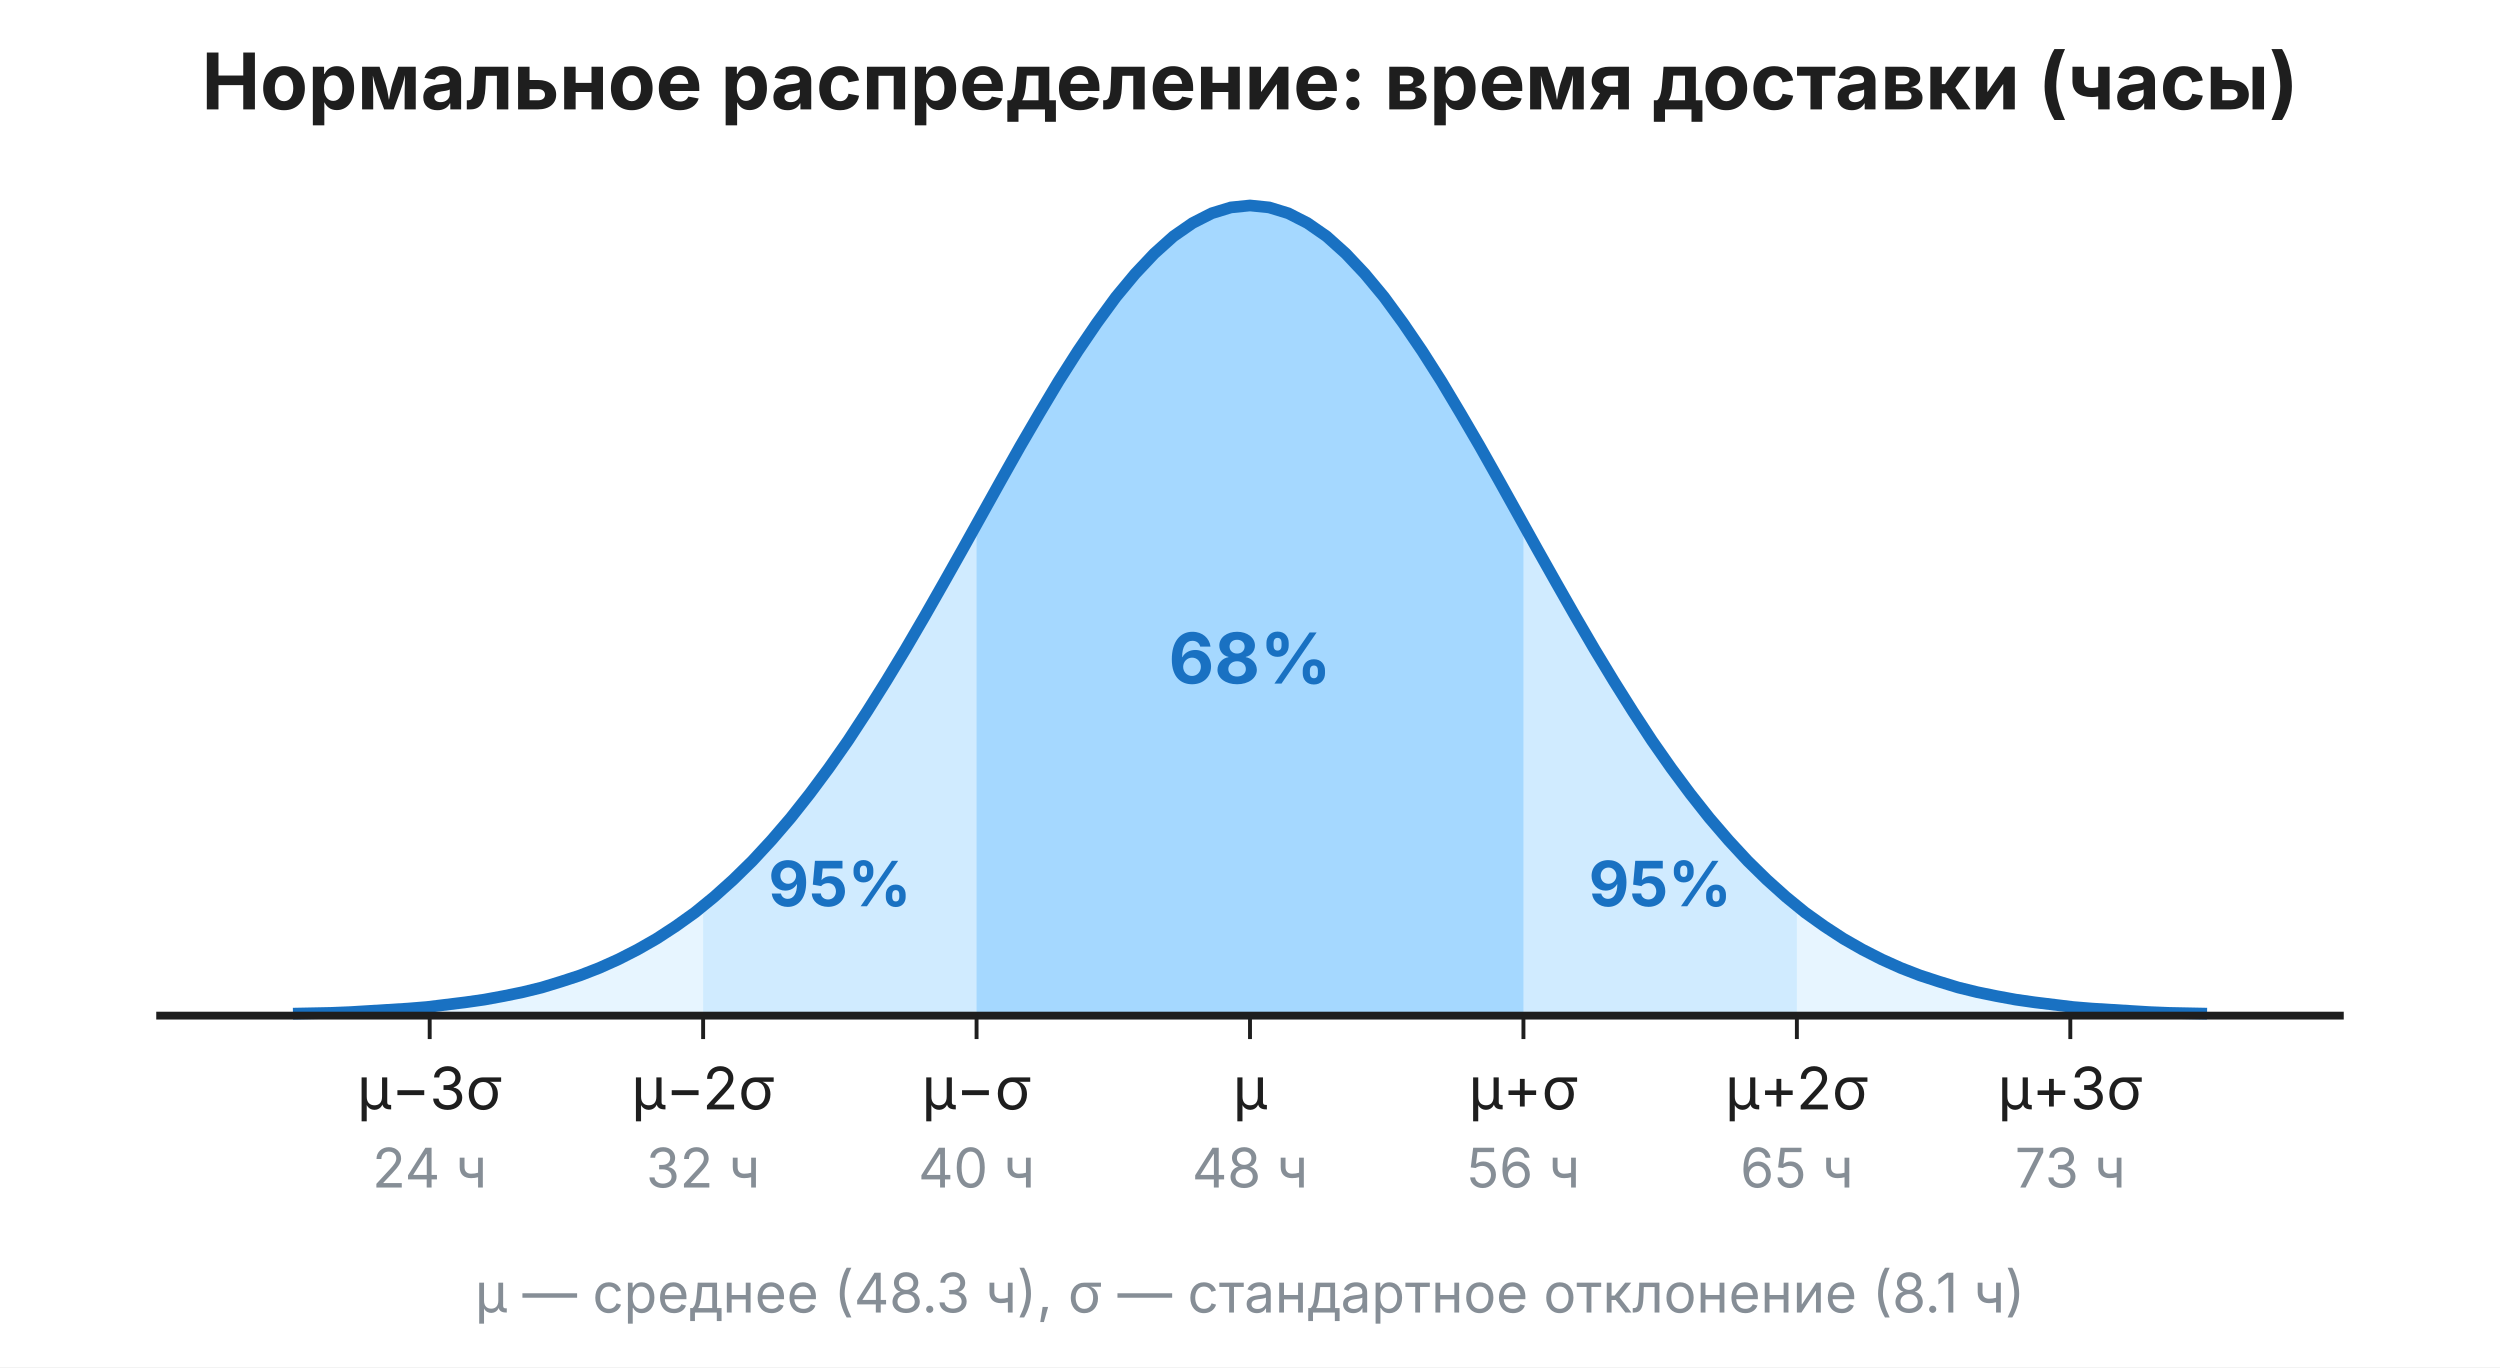
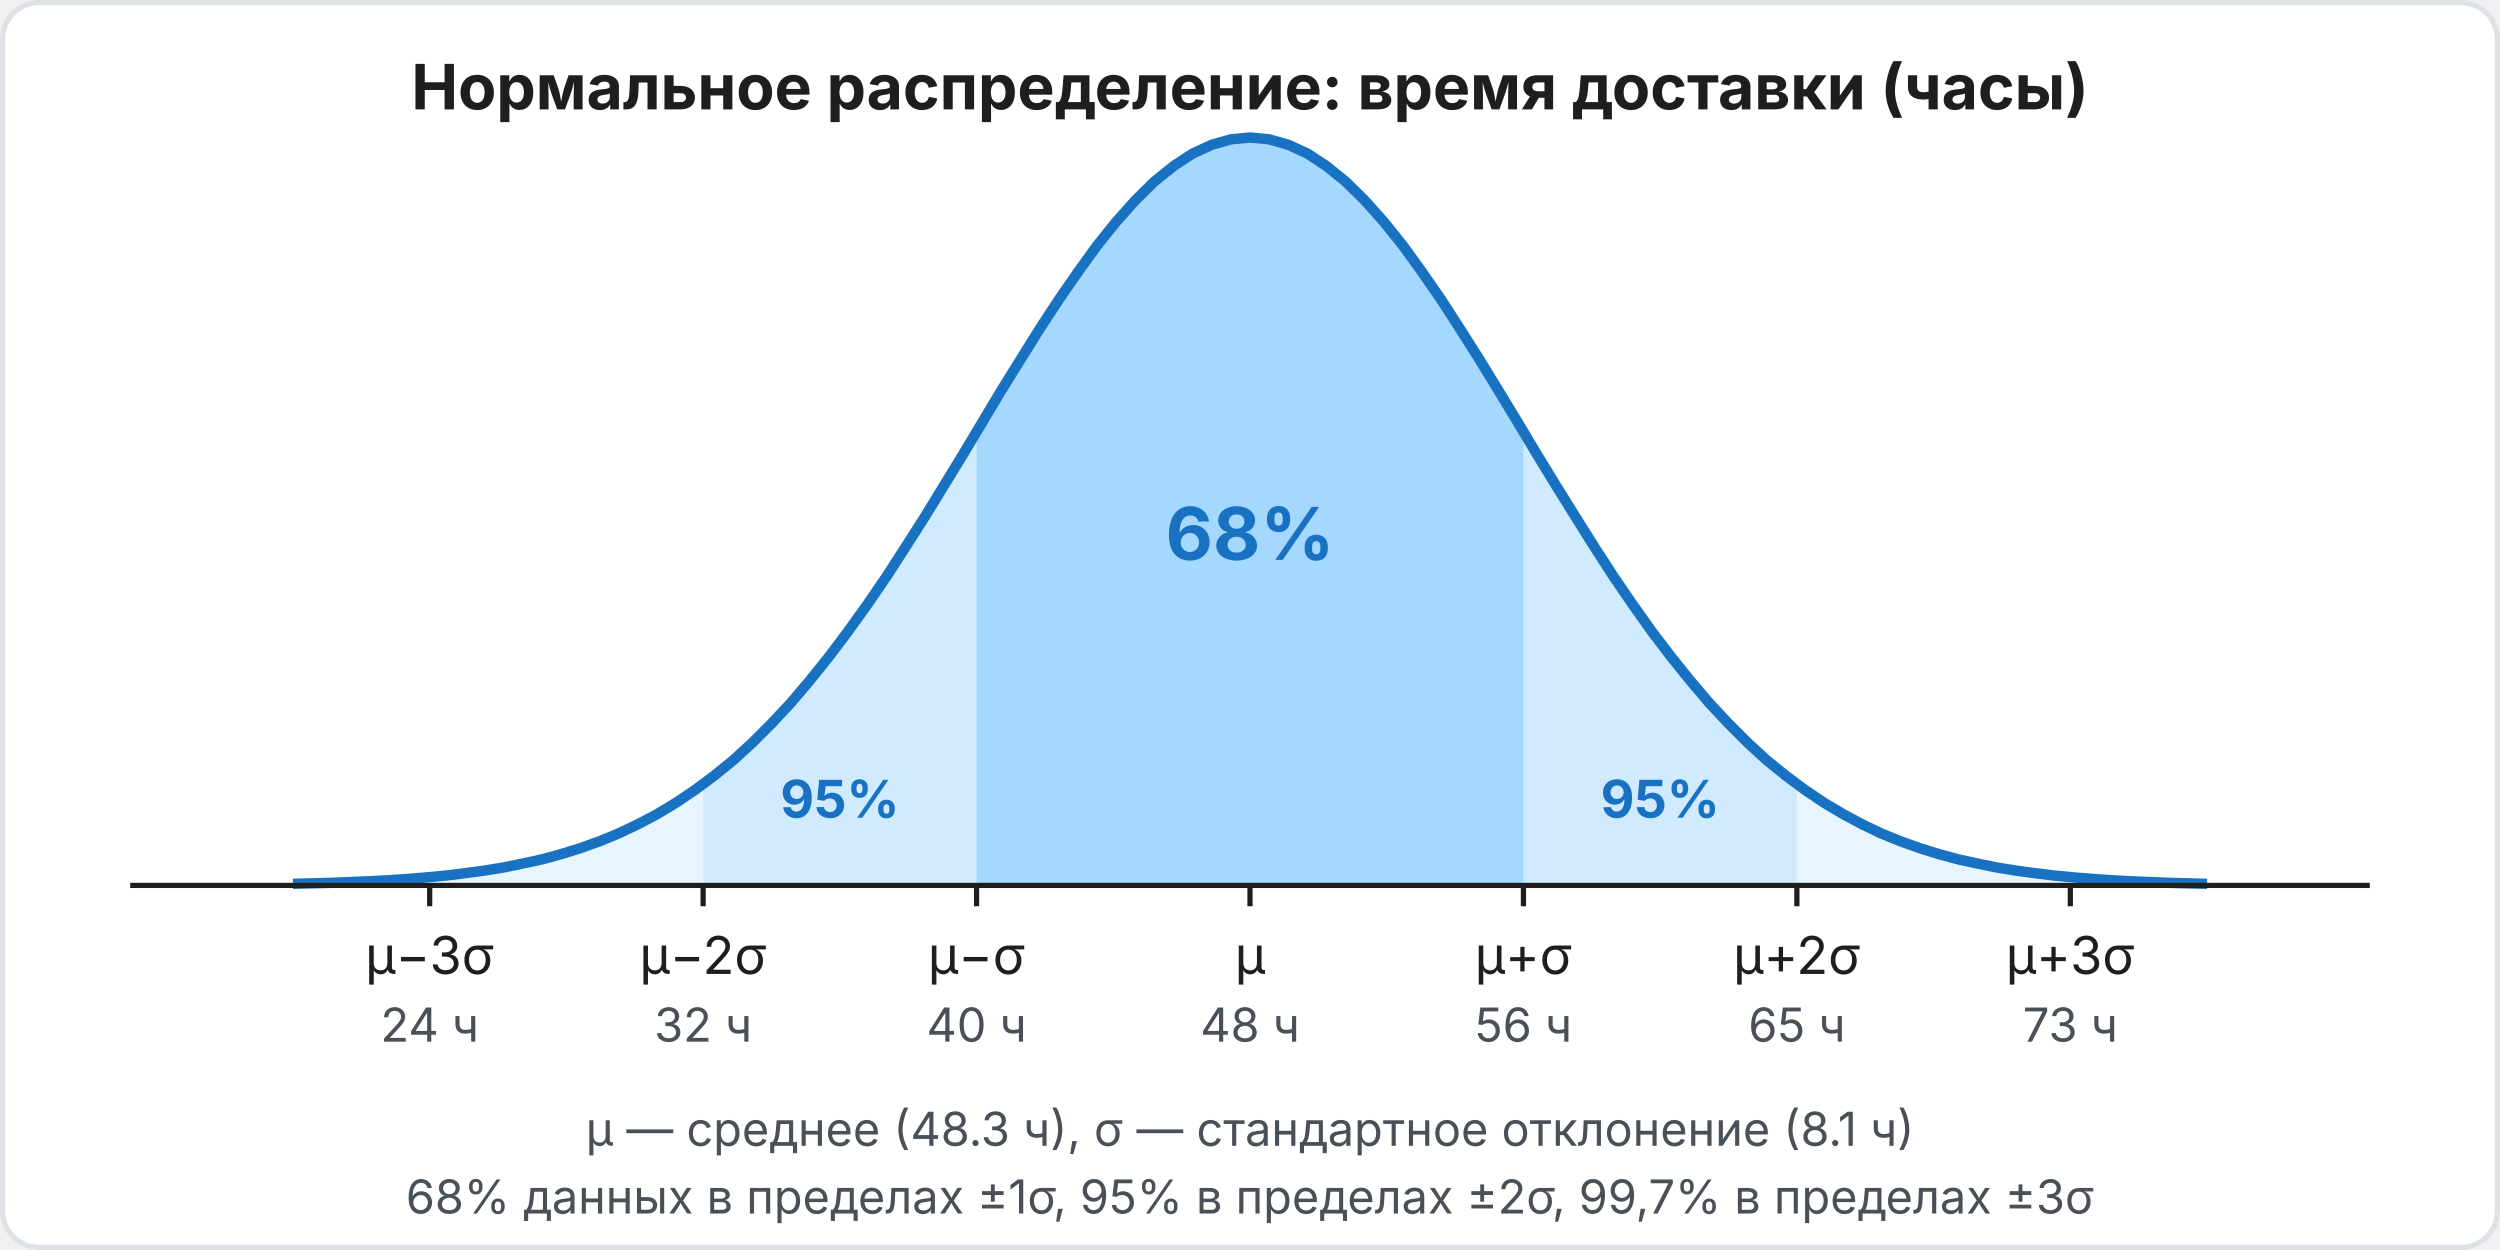
- <svg xmlns="http://www.w3.org/2000/svg" viewBox="0 0 640 350" width="640" height="350" role="img" aria-label="Нормальное распределение: 68, 95 и 99,7 процентов данных">
-   <rect width="640" height="350" fill="#ffffff" />
-   <text x="320.0" y="28" font-size="20" fill="#1e1e1e" text-anchor="middle" font-weight="bold" font-family="system-ui, -apple-system, 'Segoe UI', sans-serif">Нормальное распределение: время доставки (часы)</text>
-   <polygon points="110.0,260 110.0,257.7 117.0,256.9 124.0,255.9 131.0,254.6 138.0,252.9 145.0,250.9 152.0,248.4 159.0,245.3 166.0,241.6 173.0,237.1 180.0,231.9 187.0,225.9 194.0,218.9 201.0,211.1 208.0,202.3 215.0,192.7 222.0,182.1 229.0,170.9 236.0,159.0 243.0,146.7 250.0,134.2 257.0,121.6 264.0,109.4 271.0,97.6 278.0,86.7 285.0,76.9 292.0,68.5 299.0,61.7 306.0,56.7 313.0,53.6 320.0,52.6 327.0,53.6 334.0,56.7 341.0,61.7 348.0,68.5 355.0,76.9 362.0,86.7 369.0,97.6 376.0,109.4 383.0,121.6 390.0,134.2 397.0,146.7 404.0,159.0 411.0,170.9 418.0,182.1 425.0,192.7 432.0,202.3 439.0,211.1 446.0,218.9 453.0,225.9 460.0,231.9 467.0,237.1 474.0,241.6 481.0,245.3 488.0,248.4 495.0,250.9 502.0,252.9 509.0,254.6 516.0,255.9 523.0,256.9 530.0,257.7 530.0,260" fill="#e7f5ff" />
-   <polygon points="180.0,260 180.0,231.9 184.7,228.0 189.3,223.7 194.0,218.9 198.7,213.8 203.3,208.3 208.0,202.3 212.7,196.0 217.3,189.2 222.0,182.1 226.7,174.7 231.3,167.0 236.0,159.0 240.7,150.9 245.3,142.6 250.0,134.2 254.7,125.8 259.3,117.5 264.0,109.4 268.7,101.5 273.3,93.9 278.0,86.7 282.7,80.1 287.3,74.0 292.0,68.5 296.7,63.8 301.3,59.8 306.0,56.7 310.7,54.4 315.3,53.0 320.0,52.6 324.7,53.0 329.3,54.4 334.0,56.7 338.7,59.8 343.3,63.8 348.0,68.5 352.7,74.0 357.3,80.1 362.0,86.7 366.7,93.9 371.3,101.5 376.0,109.4 380.7,117.5 385.3,125.8 390.0,134.2 394.7,142.6 399.3,150.9 404.0,159.0 408.7,167.0 413.3,174.7 418.0,182.1 422.7,189.2 427.3,196.0 432.0,202.3 436.7,208.3 441.3,213.8 446.0,218.9 450.7,223.7 455.3,228.0 460.0,231.9 460.0,260" fill="#d0ebff" />
-   <polygon points="250.0,260 250.0,134.2 252.3,130.0 254.7,125.8 257.0,121.6 259.3,117.5 261.7,113.4 264.0,109.4 266.3,105.4 268.7,101.5 271.0,97.6 273.3,93.9 275.7,90.2 278.0,86.7 280.3,83.3 282.7,80.1 285.0,76.9 287.3,74.0 289.7,71.1 292.0,68.5 294.3,66.0 296.7,63.8 299.0,61.7 301.3,59.8 303.7,58.1 306.0,56.7 308.3,55.4 310.7,54.4 313.0,53.6 315.3,53.0 317.7,52.7 320.0,52.6 322.3,52.7 324.7,53.0 327.0,53.6 329.3,54.4 331.7,55.4 334.0,56.7 336.3,58.1 338.7,59.8 341.0,61.7 343.3,63.8 345.7,66.0 348.0,68.5 350.3,71.1 352.7,74.0 355.0,76.9 357.3,80.1 359.7,83.3 362.0,86.7 364.3,90.2 366.7,93.9 369.0,97.6 371.3,101.5 373.7,105.4 376.0,109.4 378.3,113.4 380.7,117.5 383.0,121.6 385.3,125.8 387.7,130.0 390.0,134.2 390.0,260" fill="#a5d8ff" />
-   <polyline points="75.0,259.5 79.9,259.4 84.8,259.3 89.7,259.1 94.6,258.8 99.5,258.5 104.4,258.2 109.3,257.8 114.2,257.2 119.1,256.6 124.0,255.9 128.9,255.0 133.8,254.0 138.7,252.8 143.6,251.3 148.5,249.7 153.4,247.8 158.3,245.6 163.2,243.1 168.1,240.3 173.0,237.1 177.9,233.6 182.8,229.6 187.7,225.2 192.6,220.4 197.5,215.1 202.4,209.4 207.3,203.2 212.2,196.6 217.1,189.6 222.0,182.1 226.9,174.3 231.8,166.2 236.7,157.8 241.6,149.2 246.5,140.5 251.4,131.7 256.3,122.9 261.2,114.2 266.1,105.8 271.0,97.6 275.9,89.9 280.8,82.7 285.7,76.0 290.6,70.1 295.5,64.9 300.4,60.5 305.3,57.1 310.2,54.6 315.1,53.1 320.0,52.6 324.9,53.1 329.8,54.6 334.7,57.1 339.6,60.5 344.5,64.9 349.4,70.1 354.3,76.0 359.2,82.7 364.1,89.9 369.0,97.6 373.9,105.8 378.8,114.2 383.7,122.9 388.6,131.7 393.5,140.5 398.4,149.2 403.3,157.8 408.2,166.2 413.1,174.3 418.0,182.1 422.9,189.6 427.8,196.6 432.7,203.2 437.6,209.4 442.5,215.1 447.4,220.4 452.3,225.2 457.2,229.6 462.1,233.6 467.0,237.1 471.9,240.3 476.8,243.1 481.7,245.6 486.6,247.8 491.5,249.7 496.4,251.3 501.3,252.8 506.2,254.0 511.1,255.0 516.0,255.9 520.9,256.6 525.8,257.2 530.7,257.8 535.6,258.2 540.5,258.5 545.4,258.8 550.3,259.1 555.2,259.3 560.1,259.4 565.0,259.5" fill="none" stroke="#1971c2" stroke-width="3" />
-   <line x1="40" y1="260" x2="600" y2="260" stroke="#1e1e1e" stroke-width="2" />
-   <line x1="110.0" y1="260" x2="110.0" y2="266" stroke="#1e1e1e" />
-   <text x="110.0" y="284" font-size="15" fill="#1e1e1e" text-anchor="middle" font-weight="normal" font-family="system-ui, -apple-system, 'Segoe UI', sans-serif">μ−3σ</text>
-   <text x="110.0" y="304" font-size="14" fill="#868e96" text-anchor="middle" font-weight="normal" font-family="system-ui, -apple-system, 'Segoe UI', sans-serif">24 ч</text>
-   <line x1="180.0" y1="260" x2="180.0" y2="266" stroke="#1e1e1e" />
-   <text x="180.0" y="284" font-size="15" fill="#1e1e1e" text-anchor="middle" font-weight="normal" font-family="system-ui, -apple-system, 'Segoe UI', sans-serif">μ−2σ</text>
-   <text x="180.0" y="304" font-size="14" fill="#868e96" text-anchor="middle" font-weight="normal" font-family="system-ui, -apple-system, 'Segoe UI', sans-serif">32 ч</text>
-   <line x1="250.0" y1="260" x2="250.0" y2="266" stroke="#1e1e1e" />
-   <text x="250.0" y="284" font-size="15" fill="#1e1e1e" text-anchor="middle" font-weight="normal" font-family="system-ui, -apple-system, 'Segoe UI', sans-serif">μ−σ</text>
-   <text x="250.0" y="304" font-size="14" fill="#868e96" text-anchor="middle" font-weight="normal" font-family="system-ui, -apple-system, 'Segoe UI', sans-serif">40 ч</text>
-   <line x1="320.0" y1="260" x2="320.0" y2="266" stroke="#1e1e1e" />
-   <text x="320.0" y="284" font-size="15" fill="#1e1e1e" text-anchor="middle" font-weight="normal" font-family="system-ui, -apple-system, 'Segoe UI', sans-serif">μ</text>
-   <text x="320.0" y="304" font-size="14" fill="#868e96" text-anchor="middle" font-weight="normal" font-family="system-ui, -apple-system, 'Segoe UI', sans-serif">48 ч</text>
-   <line x1="390.0" y1="260" x2="390.0" y2="266" stroke="#1e1e1e" />
-   <text x="390.0" y="284" font-size="15" fill="#1e1e1e" text-anchor="middle" font-weight="normal" font-family="system-ui, -apple-system, 'Segoe UI', sans-serif">μ+σ</text>
-   <text x="390.0" y="304" font-size="14" fill="#868e96" text-anchor="middle" font-weight="normal" font-family="system-ui, -apple-system, 'Segoe UI', sans-serif">56 ч</text>
-   <line x1="460.0" y1="260" x2="460.0" y2="266" stroke="#1e1e1e" />
-   <text x="460.0" y="284" font-size="15" fill="#1e1e1e" text-anchor="middle" font-weight="normal" font-family="system-ui, -apple-system, 'Segoe UI', sans-serif">μ+2σ</text>
-   <text x="460.0" y="304" font-size="14" fill="#868e96" text-anchor="middle" font-weight="normal" font-family="system-ui, -apple-system, 'Segoe UI', sans-serif">65 ч</text>
-   <line x1="530.0" y1="260" x2="530.0" y2="266" stroke="#1e1e1e" />
-   <text x="530.0" y="284" font-size="15" fill="#1e1e1e" text-anchor="middle" font-weight="normal" font-family="system-ui, -apple-system, 'Segoe UI', sans-serif">μ+3σ</text>
-   <text x="530.0" y="304" font-size="14" fill="#868e96" text-anchor="middle" font-weight="normal" font-family="system-ui, -apple-system, 'Segoe UI', sans-serif">73 ч</text>
-   <text x="320.0" y="175" font-size="18" fill="#1971c2" text-anchor="middle" font-weight="bold" font-family="system-ui, -apple-system, 'Segoe UI', sans-serif">68%</text>
-   <text x="215.0" y="232" font-size="16" fill="#1971c2" text-anchor="middle" font-weight="bold" font-family="system-ui, -apple-system, 'Segoe UI', sans-serif">95%</text>
-   <text x="425.0" y="232" font-size="16" fill="#1971c2" text-anchor="middle" font-weight="bold" font-family="system-ui, -apple-system, 'Segoe UI', sans-serif">95%</text>
-   <text x="320.0" y="336" font-size="14" fill="#868e96" text-anchor="middle" font-weight="normal" font-family="system-ui, -apple-system, 'Segoe UI', sans-serif">μ — среднее (48.3 ч), σ — стандартное отклонение (8.1 ч)</text>
+ <svg xmlns="http://www.w3.org/2000/svg" viewBox="0 0 960 480" width="960" height="480" role="img" aria-label="Нормальное распределение: 68, 95 и 99,7 процентов данных">
+   <rect x="1" y="1" width="958" height="478" rx="14" fill="#ffffff" stroke="#dee2e6" stroke-width="2" />
+   <text x="480.0" y="42" font-size="24" fill="#1e1e1e" text-anchor="middle" font-weight="bold" font-family="system-ui, -apple-system, 'Segoe UI', sans-serif">Нормальное распределение: время доставки (часы)</text>
+   <polygon points="165.0,340 165.0,336.8 175.5,335.7 186.0,334.3 196.5,332.5 207.0,330.2 217.5,327.4 228.0,323.9 238.5,319.6 249.0,314.5 259.5,308.3 270.0,301.1 280.5,292.8 291.0,283.2 301.5,272.3 312.0,260.1 322.5,246.7 333.0,232.2 343.5,216.6 354.0,200.2 364.5,183.1 375.0,165.8 385.5,148.4 396.0,131.4 406.5,115.2 417.0,100.1 427.5,86.5 438.0,74.8 448.5,65.4 459.0,58.4 469.5,54.2 480.0,52.8 490.5,54.2 501.0,58.4 511.5,65.4 522.0,74.8 532.5,86.5 543.0,100.1 553.5,115.2 564.0,131.4 574.5,148.4 585.0,165.8 595.5,183.1 606.0,200.2 616.5,216.6 627.0,232.2 637.5,246.7 648.0,260.1 658.5,272.3 669.0,283.2 679.5,292.8 690.0,301.1 700.5,308.3 711.0,314.5 721.5,319.6 732.0,323.9 742.5,327.4 753.0,330.2 763.5,332.5 774.0,334.3 784.5,335.7 795.0,336.8 795.0,340" fill="#e7f5ff" />
+   <polygon points="270.0,340 270.0,301.1 277.0,295.7 284.0,289.7 291.0,283.2 298.0,276.1 305.0,268.4 312.0,260.1 319.0,251.3 326.0,242.0 333.0,232.2 340.0,221.9 347.0,211.2 354.0,200.2 361.0,188.9 368.0,177.4 375.0,165.8 382.0,154.2 389.0,142.7 396.0,131.4 403.0,120.5 410.0,110.0 417.0,100.1 424.0,90.8 431.0,82.4 438.0,74.8 445.0,68.3 452.0,62.8 459.0,58.4 466.0,55.3 473.0,53.4 480.0,52.8 487.0,53.4 494.0,55.3 501.0,58.4 508.0,62.8 515.0,68.3 522.0,74.8 529.0,82.4 536.0,90.8 543.0,100.1 550.0,110.0 557.0,120.5 564.0,131.4 571.0,142.7 578.0,154.2 585.0,165.8 592.0,177.4 599.0,188.9 606.0,200.2 613.0,211.2 620.0,221.9 627.0,232.2 634.0,242.0 641.0,251.3 648.0,260.1 655.0,268.4 662.0,276.1 669.0,283.2 676.0,289.7 683.0,295.7 690.0,301.1 690.0,340" fill="#d0ebff" />
+   <polygon points="375.0,340 375.0,165.8 378.5,160.0 382.0,154.2 385.5,148.4 389.0,142.7 392.5,137.0 396.0,131.4 399.5,125.9 403.0,120.5 406.5,115.2 410.0,110.0 413.5,105.0 417.0,100.1 420.5,95.4 424.0,90.8 427.5,86.5 431.0,82.4 434.5,78.5 438.0,74.8 441.5,71.4 445.0,68.3 448.5,65.4 452.0,62.8 455.5,60.5 459.0,58.4 462.5,56.7 466.0,55.3 469.5,54.2 473.0,53.4 476.5,52.9 480.0,52.8 483.5,52.9 487.0,53.4 490.5,54.2 494.0,55.3 497.5,56.7 501.0,58.4 504.5,60.5 508.0,62.8 511.5,65.4 515.0,68.3 518.5,71.4 522.0,74.8 525.5,78.5 529.0,82.4 532.5,86.5 536.0,90.8 539.5,95.4 543.0,100.1 546.5,105.0 550.0,110.0 553.5,115.2 557.0,120.5 560.5,125.9 564.0,131.4 567.5,137.0 571.0,142.7 574.5,148.4 578.0,154.2 581.5,160.0 585.0,165.8 585.0,340" fill="#a5d8ff" />
+   <polyline points="112.5,339.4 119.8,339.2 127.2,339.0 134.6,338.7 141.9,338.4 149.2,338.0 156.6,337.5 164.0,336.9 171.3,336.2 178.6,335.3 186.0,334.3 193.4,333.1 200.7,331.6 208.1,330.0 215.4,328.0 222.8,325.7 230.1,323.1 237.4,320.1 244.8,316.6 252.2,312.7 259.5,308.3 266.8,303.4 274.2,297.9 281.6,291.9 288.9,285.2 296.2,277.9 303.6,270.0 310.9,261.4 318.3,252.2 325.6,242.5 333.0,232.2 340.4,221.4 347.7,210.1 355.1,198.5 362.4,186.6 369.8,174.5 377.1,162.3 384.4,150.1 391.8,138.2 399.1,126.5 406.5,115.2 413.9,104.5 421.2,94.4 428.5,85.3 435.9,77.0 443.2,69.8 450.6,63.8 457.9,59.0 465.3,55.6 472.7,53.5 480.0,52.8 487.3,53.5 494.7,55.6 502.1,59.0 509.4,63.8 516.8,69.8 524.1,77.0 531.5,85.3 538.8,94.4 546.1,104.5 553.5,115.2 560.8,126.5 568.2,138.2 575.5,150.1 582.9,162.3 590.2,174.5 597.6,186.6 605.0,198.5 612.3,210.1 619.6,221.4 627.0,232.2 634.3,242.5 641.7,252.2 649.1,261.4 656.4,270.0 663.8,277.9 671.1,285.2 678.4,291.9 685.8,297.9 693.2,303.4 700.5,308.3 707.9,312.7 715.2,316.6 722.5,320.1 729.9,323.1 737.2,325.7 744.6,328.0 752.0,330.0 759.3,331.6 766.7,333.1 774.0,334.3 781.4,335.3 788.7,336.2 796.0,336.9 803.4,337.5 810.8,338.0 818.1,338.4 825.5,338.7 832.8,339.0 840.1,339.2 847.5,339.4" fill="none" stroke="#1971c2" stroke-width="4" />
+   <line x1="50" y1="340" x2="910" y2="340" stroke="#1e1e1e" stroke-width="2" />
+   <line x1="165.0" y1="340" x2="165.0" y2="348" stroke="#1e1e1e" stroke-width="2" />
+   <text x="165.0" y="374" font-size="20" fill="#1e1e1e" text-anchor="middle" font-weight="normal" font-family="system-ui, -apple-system, 'Segoe UI', sans-serif">μ−3σ</text>
+   <text x="165.0" y="400" font-size="18" fill="#495057" text-anchor="middle" font-weight="normal" font-family="system-ui, -apple-system, 'Segoe UI', sans-serif">24 ч</text>
+   <line x1="270.0" y1="340" x2="270.0" y2="348" stroke="#1e1e1e" stroke-width="2" />
+   <text x="270.0" y="374" font-size="20" fill="#1e1e1e" text-anchor="middle" font-weight="normal" font-family="system-ui, -apple-system, 'Segoe UI', sans-serif">μ−2σ</text>
+   <text x="270.0" y="400" font-size="18" fill="#495057" text-anchor="middle" font-weight="normal" font-family="system-ui, -apple-system, 'Segoe UI', sans-serif">32 ч</text>
+   <line x1="375.0" y1="340" x2="375.0" y2="348" stroke="#1e1e1e" stroke-width="2" />
+   <text x="375.0" y="374" font-size="20" fill="#1e1e1e" text-anchor="middle" font-weight="normal" font-family="system-ui, -apple-system, 'Segoe UI', sans-serif">μ−σ</text>
+   <text x="375.0" y="400" font-size="18" fill="#495057" text-anchor="middle" font-weight="normal" font-family="system-ui, -apple-system, 'Segoe UI', sans-serif">40 ч</text>
+   <line x1="480.0" y1="340" x2="480.0" y2="348" stroke="#1e1e1e" stroke-width="2" />
+   <text x="480.0" y="374" font-size="20" fill="#1e1e1e" text-anchor="middle" font-weight="normal" font-family="system-ui, -apple-system, 'Segoe UI', sans-serif">μ</text>
+   <text x="480.0" y="400" font-size="18" fill="#495057" text-anchor="middle" font-weight="normal" font-family="system-ui, -apple-system, 'Segoe UI', sans-serif">48 ч</text>
+   <line x1="585.0" y1="340" x2="585.0" y2="348" stroke="#1e1e1e" stroke-width="2" />
+   <text x="585.0" y="374" font-size="20" fill="#1e1e1e" text-anchor="middle" font-weight="normal" font-family="system-ui, -apple-system, 'Segoe UI', sans-serif">μ+σ</text>
+   <text x="585.0" y="400" font-size="18" fill="#495057" text-anchor="middle" font-weight="normal" font-family="system-ui, -apple-system, 'Segoe UI', sans-serif">56 ч</text>
+   <line x1="690.0" y1="340" x2="690.0" y2="348" stroke="#1e1e1e" stroke-width="2" />
+   <text x="690.0" y="374" font-size="20" fill="#1e1e1e" text-anchor="middle" font-weight="normal" font-family="system-ui, -apple-system, 'Segoe UI', sans-serif">μ+2σ</text>
+   <text x="690.0" y="400" font-size="18" fill="#495057" text-anchor="middle" font-weight="normal" font-family="system-ui, -apple-system, 'Segoe UI', sans-serif">65 ч</text>
+   <line x1="795.0" y1="340" x2="795.0" y2="348" stroke="#1e1e1e" stroke-width="2" />
+   <text x="795.0" y="374" font-size="20" fill="#1e1e1e" text-anchor="middle" font-weight="normal" font-family="system-ui, -apple-system, 'Segoe UI', sans-serif">μ+3σ</text>
+   <text x="795.0" y="400" font-size="18" fill="#495057" text-anchor="middle" font-weight="normal" font-family="system-ui, -apple-system, 'Segoe UI', sans-serif">73 ч</text>
+   <text x="480.0" y="215" font-size="28" fill="#1971c2" text-anchor="middle" font-weight="bold" font-family="system-ui, -apple-system, 'Segoe UI', sans-serif">68%</text>
+   <text x="322.5" y="314" font-size="20" fill="#1971c2" text-anchor="middle" font-weight="bold" font-family="system-ui, -apple-system, 'Segoe UI', sans-serif">95%</text>
+   <text x="637.5" y="314" font-size="20" fill="#1971c2" text-anchor="middle" font-weight="bold" font-family="system-ui, -apple-system, 'Segoe UI', sans-serif">95%</text>
+   <text x="480.0" y="440" font-size="18" fill="#495057" text-anchor="middle" font-weight="normal" font-family="system-ui, -apple-system, 'Segoe UI', sans-serif">μ — среднее (48.3 ч), σ — стандартное отклонение (8.1 ч)</text>
+   <text x="480.0" y="466" font-size="18" fill="#495057" text-anchor="middle" font-weight="normal" font-family="system-ui, -apple-system, 'Segoe UI', sans-serif">68% данных в пределах ±1σ, 95% в пределах ±2σ, 99,7% в пределах ±3σ</text>
</svg>
